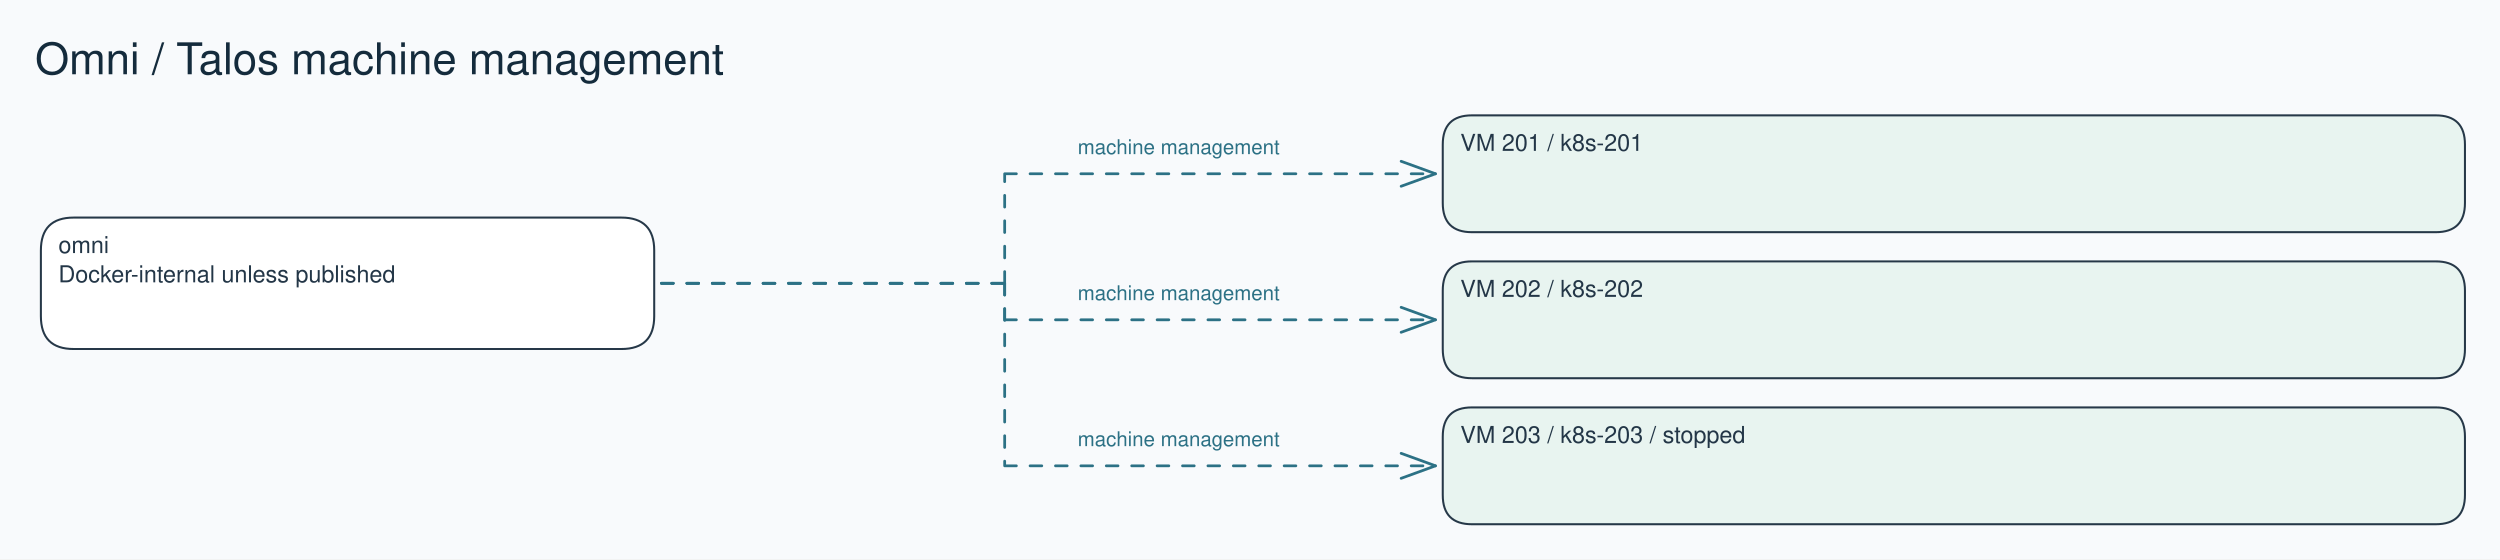
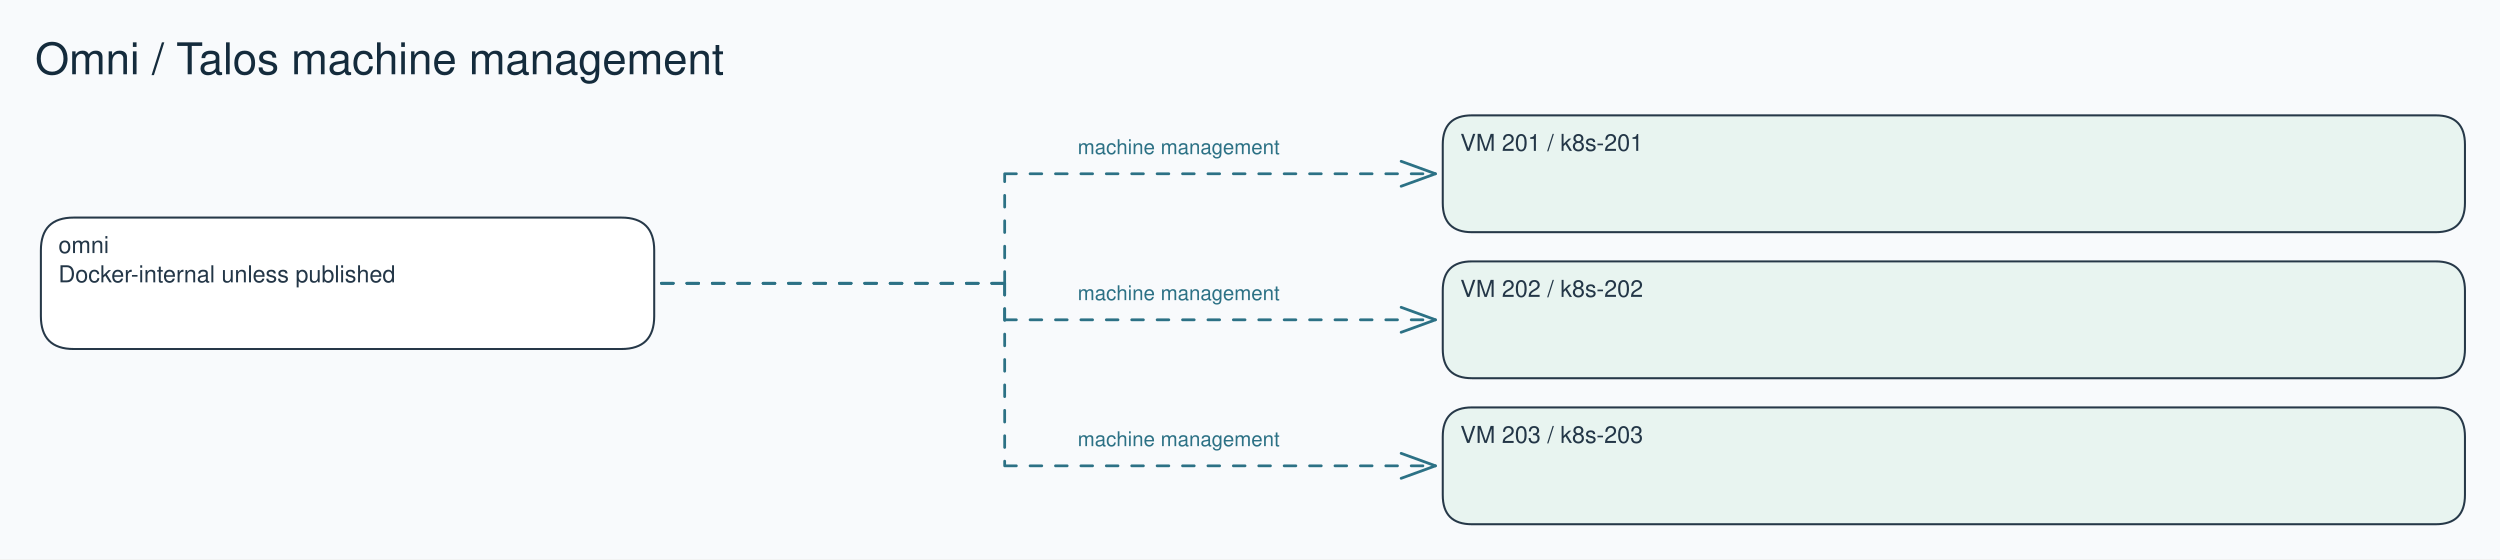
<svg xmlns="http://www.w3.org/2000/svg" version="1.1" viewBox="0 0 1712 383" width="1712" height="383">
  <defs>
    <style class="style-fonts">
      </style>
  </defs>
  <rect x="0" y="0" width="1712" height="383" fill="#f8fafc" />
  <g transform="translate(24 24) rotate(0 269.7 18.75)">
    <text x="0" y="26.851" font-family="Helvetica, sans-serif, Segoe UI Emoji" font-size="30px" fill="#142b3c" text-anchor="start" style="white-space: pre;" direction="ltr" dominant-baseline="alphabetic">Omni / Talos machine management</text>
  </g>
  <g stroke-linecap="round" transform="translate(28 149) rotate(0 210 45)">
    <path d="M22.5 0 C118.77 0, 215.03 0, 397.5 0 C412.5 0, 420 7.5, 420 22.5 C420 37.7, 420 52.9, 420 67.5 C420 82.5, 412.5 90, 397.5 90 C309.68 90, 221.87 90, 22.5 90 C7.5 90, 0 82.5, 0 67.5 C0 50.35, 0 33.21, 0 22.5 C0 7.5, 7.5 0, 22.5 0" stroke="none" stroke-width="0" fill="#ffffff" />
    <path d="M22.5 0 C119.59 0, 216.68 0, 397.5 0 M22.5 0 C148.11 0, 273.73 0, 397.5 0 M397.5 0 C412.5 0, 420 7.5, 420 22.5 M397.5 0 C412.5 0, 420 7.5, 420 22.5 M420 22.5 C420 37.47, 420 52.44, 420 67.5 M420 22.5 C420 36.32, 420 50.15, 420 67.5 M420 67.5 C420 82.5, 412.5 90, 397.5 90 M420 67.5 C420 82.5, 412.5 90, 397.5 90 M397.5 90 C263.83 90, 130.16 90, 22.5 90 M397.5 90 C287.33 90, 177.16 90, 22.5 90 M22.5 90 C7.5 90, 0 82.5, 0 67.5 M22.5 90 C7.5 90, 0 82.5, 0 67.5 M0 67.5 C0 55.69, 0 43.88, 0 22.5 M0 67.5 C0 54.56, 0 41.62, 0 22.5 M0 22.5 C0 7.5, 7.5 0, 22.5 0 M0 22.5 C0 7.5, 7.5 0, 22.5 0" stroke="#263848" stroke-width="1.4" fill="none" />
  </g>
  <g transform="translate(40 159) rotate(0 198 35)">
    <text x="0" y="14.32" font-family="Helvetica, sans-serif, Segoe UI Emoji" font-size="16px" fill="#233647" text-anchor="start" style="white-space: pre;" direction="ltr" dominant-baseline="alphabetic">omni</text>
    <text x="0" y="34.32" font-family="Helvetica, sans-serif, Segoe UI Emoji" font-size="16px" fill="#233647" text-anchor="start" style="white-space: pre;" direction="ltr" dominant-baseline="alphabetic">Docker-internal unless published</text>
  </g>
  <g stroke-linecap="round" transform="translate(988 79) rotate(0 350 40)">
    <path d="M20 0 C215.81 0, 411.61 0, 680 0 C693.33 0, 700 6.67, 700 20 C700 35.54, 700 51.08, 700 60 C700 73.33, 693.33 80, 680 80 C478.69 80, 277.37 80, 20 80 C6.67 80, 0 73.33, 0 60 C0 49.3, 0 38.6, 0 20 C0 6.67, 6.67 0, 20 0" stroke="none" stroke-width="0" fill="#e8f4f0" />
    <path d="M20 0 C190.88 0, 361.77 0, 680 0 M20 0 C204.11 0, 388.23 0, 680 0 M680 0 C693.33 0, 700 6.67, 700 20 M680 0 C693.33 0, 700 6.67, 700 20 M700 20 C700 34.71, 700 49.42, 700 60 M700 20 C700 31.45, 700 42.9, 700 60 M700 60 C700 73.33, 693.33 80, 680 80 M700 60 C700 73.33, 693.33 80, 680 80 M680 80 C424.05 80, 168.1 80, 20 80 M680 80 C465.22 80, 250.43 80, 20 80 M20 80 C6.67 80, 0 73.33, 0 60 M20 80 C6.67 80, 0 73.33, 0 60 M0 60 C0 50.56, 0 41.11, 0 20 M0 60 C0 50.38, 0 40.76, 0 20 M0 20 C0 6.67, 6.67 0, 20 0 M0 20 C0 6.67, 6.67 0, 20 0" stroke="#263848" stroke-width="1.4" fill="none" />
  </g>
  <g transform="translate(1000 89) rotate(0 338 30)">
    <text x="0" y="14.32" font-family="Helvetica, sans-serif, Segoe UI Emoji" font-size="16px" fill="#233647" text-anchor="start" style="white-space: pre;" direction="ltr" dominant-baseline="alphabetic">VM 201 / k8s-201</text>
  </g>
  <g stroke-linecap="round">
    <g transform="translate(453 194) rotate(0 265 -37.5)">
      <path d="M0 0 C60.85 0, 121.69 0, 235 0 M235 0 C235 -16.72, 235 -33.44, 235 -75 M235 -75 C321.74 -75, 408.49 -75, 530 -75" stroke="#2c7185" stroke-width="1.9" fill="none" stroke-dasharray="8 9.4" />
    </g>
    <g transform="translate(453 194) rotate(0 265 -37.5)">
      <path d="M506.51 -66.45 C512.59 -68.66, 518.67 -70.88, 530 -75" stroke="#2c7185" stroke-width="1.9" fill="none" />
    </g>
    <g transform="translate(453 194) rotate(0 265 -37.5)">
      <path d="M506.51 -83.55 C512.59 -81.34, 518.67 -79.12, 530 -75" stroke="#2c7185" stroke-width="1.9" fill="none" />
    </g>
  </g>
  <mask />
  <g transform="translate(738 93) rotate(0 73.08 8.75)">
    <text x="0" y="12.53" font-family="Helvetica, sans-serif, Segoe UI Emoji" font-size="14px" fill="#2c7185" text-anchor="start" style="white-space: pre;" direction="ltr" dominant-baseline="alphabetic">machine management</text>
  </g>
  <g stroke-linecap="round" transform="translate(988 179) rotate(0 350 40)">
    <path d="M20 0 C268.57 0, 517.13 0, 680 0 C693.33 0, 700 6.67, 700 20 C700 31.6, 700 43.2, 700 60 C700 73.33, 693.33 80, 680 80 C517.17 80, 354.35 80, 20 80 C6.67 80, 0 73.33, 0 60 C0 50.38, 0 40.76, 0 20 C0 6.67, 6.67 0, 20 0" stroke="none" stroke-width="0" fill="#e8f4f0" />
    <path d="M20 0 C190.9 0, 361.79 0, 680 0 M20 0 C262.18 0, 504.35 0, 680 0 M680 0 C693.33 0, 700 6.67, 700 20 M680 0 C693.33 0, 700 6.67, 700 20 M700 20 C700 29.51, 700 39.02, 700 60 M700 20 C700 29.77, 700 39.54, 700 60 M700 60 C700 73.33, 693.33 80, 680 80 M700 60 C700 73.33, 693.33 80, 680 80 M680 80 C514.67 80, 349.35 80, 20 80 M680 80 C423.45 80, 166.9 80, 20 80 M20 80 C6.67 80, 0 73.33, 0 60 M20 80 C6.67 80, 0 73.33, 0 60 M0 60 C0 44.67, 0 29.33, 0 20 M0 60 C0 46.16, 0 32.31, 0 20 M0 20 C0 6.67, 6.67 0, 20 0 M0 20 C0 6.67, 6.67 0, 20 0" stroke="#263848" stroke-width="1.4" fill="none" />
  </g>
  <g transform="translate(1000 189) rotate(0 338 30)">
    <text x="0" y="14.32" font-family="Helvetica, sans-serif, Segoe UI Emoji" font-size="16px" fill="#233647" text-anchor="start" style="white-space: pre;" direction="ltr" dominant-baseline="alphabetic">VM 202 / k8s-202</text>
  </g>
  <g stroke-linecap="round">
    <g transform="translate(453 194) rotate(0 265 12.5)">
      <path d="M0 0 C60.85 0, 121.7 0, 235 0 M235 0 C235 7.77, 235 15.55, 235 25 M235 25 C304.2 25, 373.4 25, 530 25" stroke="#2c7185" stroke-width="1.9" fill="none" stroke-dasharray="8 9.4" />
    </g>
    <g transform="translate(453 194) rotate(0 265 12.5)">
      <path d="M506.51 33.55 C512.59 31.34, 518.67 29.12, 530 25" stroke="#2c7185" stroke-width="1.9" fill="none" />
    </g>
    <g transform="translate(453 194) rotate(0 265 12.5)">
      <path d="M506.51 16.45 C512.59 18.66, 518.67 20.88, 530 25" stroke="#2c7185" stroke-width="1.9" fill="none" />
    </g>
  </g>
  <mask />
  <g transform="translate(738 193) rotate(0 73.08 8.75)">
    <text x="0" y="12.53" font-family="Helvetica, sans-serif, Segoe UI Emoji" font-size="14px" fill="#2c7185" text-anchor="start" style="white-space: pre;" direction="ltr" dominant-baseline="alphabetic">machine management</text>
  </g>
  <g stroke-linecap="round" transform="translate(988 279) rotate(0 350 40)">
    <path d="M20 0 C189.33 0, 358.65 0, 680 0 C693.33 0, 700 6.67, 700 20 C700 35.65, 700 51.31, 700 60 C700 73.33, 693.33 80, 680 80 C423.66 80, 167.32 80, 20 80 C6.67 80, 0 73.33, 0 60 C0 51.46, 0 42.93, 0 20 C0 6.67, 6.67 0, 20 0" stroke="none" stroke-width="0" fill="#e8f4f0" />
    <path d="M20 0 C190.91 0, 361.81 0, 680 0 M20 0 C188.24 0, 356.48 0, 680 0 M680 0 C693.33 0, 700 6.67, 700 20 M680 0 C693.33 0, 700 6.67, 700 20 M700 20 C700 32.31, 700 44.62, 700 60 M700 20 C700 28.1, 700 36.19, 700 60 M700 60 C700 73.33, 693.33 80, 680 80 M700 60 C700 73.33, 693.33 80, 680 80 M680 80 C473.3 80, 266.6 80, 20 80 M680 80 C513.68 80, 347.37 80, 20 80 M20 80 C6.67 80, 0 73.33, 0 60 M20 80 C6.67 80, 0 73.33, 0 60 M0 60 C0 46.78, 0 33.55, 0 20 M0 60 C0 49.93, 0 39.86, 0 20 M0 20 C0 6.67, 6.67 0, 20 0 M0 20 C0 6.67, 6.67 0, 20 0" stroke="#263848" stroke-width="1.4" fill="none" />
  </g>
  <g transform="translate(1000 289) rotate(0 338 30)">
-     <text x="0" y="14.32" font-family="Helvetica, sans-serif, Segoe UI Emoji" font-size="16px" fill="#233647" text-anchor="start" style="white-space: pre;" direction="ltr" dominant-baseline="alphabetic">VM 203 / k8s-203 / stopped</text>
+     <text x="0" y="14.32" font-family="Helvetica, sans-serif, Segoe UI Emoji" font-size="16px" fill="#233647" text-anchor="start" style="white-space: pre;" direction="ltr" dominant-baseline="alphabetic">VM 203 / k8s-203</text>
  </g>
  <g stroke-linecap="round">
    <g transform="translate(453 194) rotate(0 265 62.5)">
      <path d="M0 0 C60.86 0, 121.71 0, 235 0 M235 0 C235 49.86, 235 99.72, 235 125 M235 125 C345.66 125, 456.32 125, 530 125" stroke="#2c7185" stroke-width="1.9" fill="none" stroke-dasharray="8 9.4" />
    </g>
    <g transform="translate(453 194) rotate(0 265 62.5)">
      <path d="M506.51 133.55 C512.59 131.34, 518.67 129.12, 530 125" stroke="#2c7185" stroke-width="1.9" fill="none" />
    </g>
    <g transform="translate(453 194) rotate(0 265 62.5)">
      <path d="M506.51 116.45 C512.59 118.66, 518.67 120.88, 530 125" stroke="#2c7185" stroke-width="1.9" fill="none" />
    </g>
  </g>
  <mask />
  <g transform="translate(738 293) rotate(0 73.08 8.75)">
    <text x="0" y="12.53" font-family="Helvetica, sans-serif, Segoe UI Emoji" font-size="14px" fill="#2c7185" text-anchor="start" style="white-space: pre;" direction="ltr" dominant-baseline="alphabetic">machine management</text>
  </g>
</svg>
